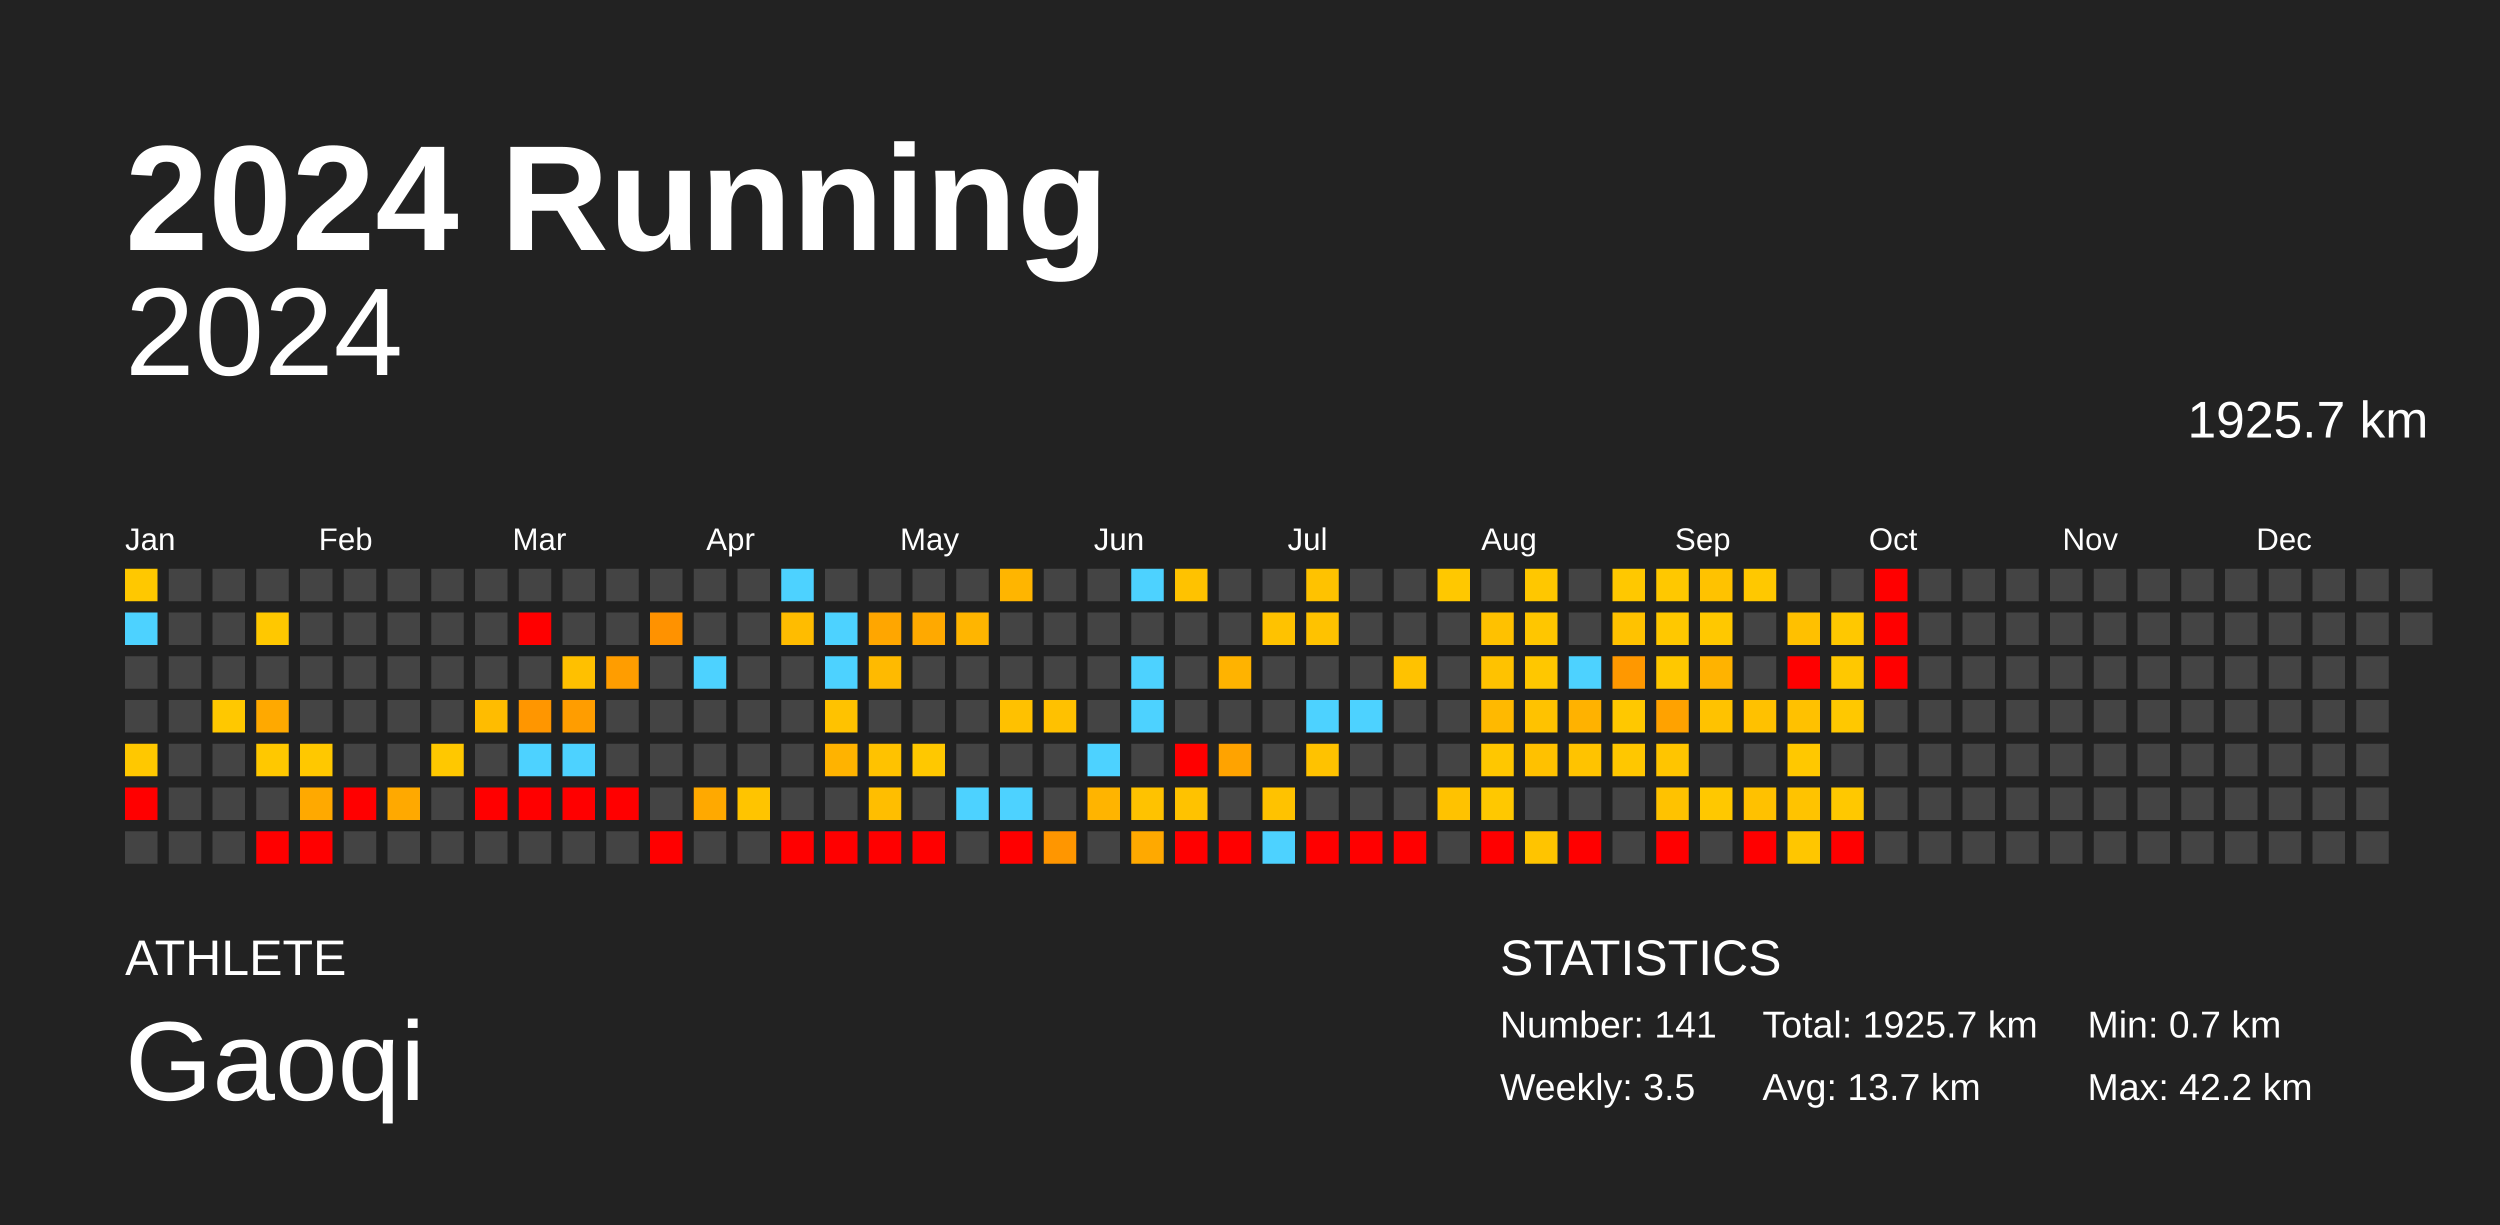
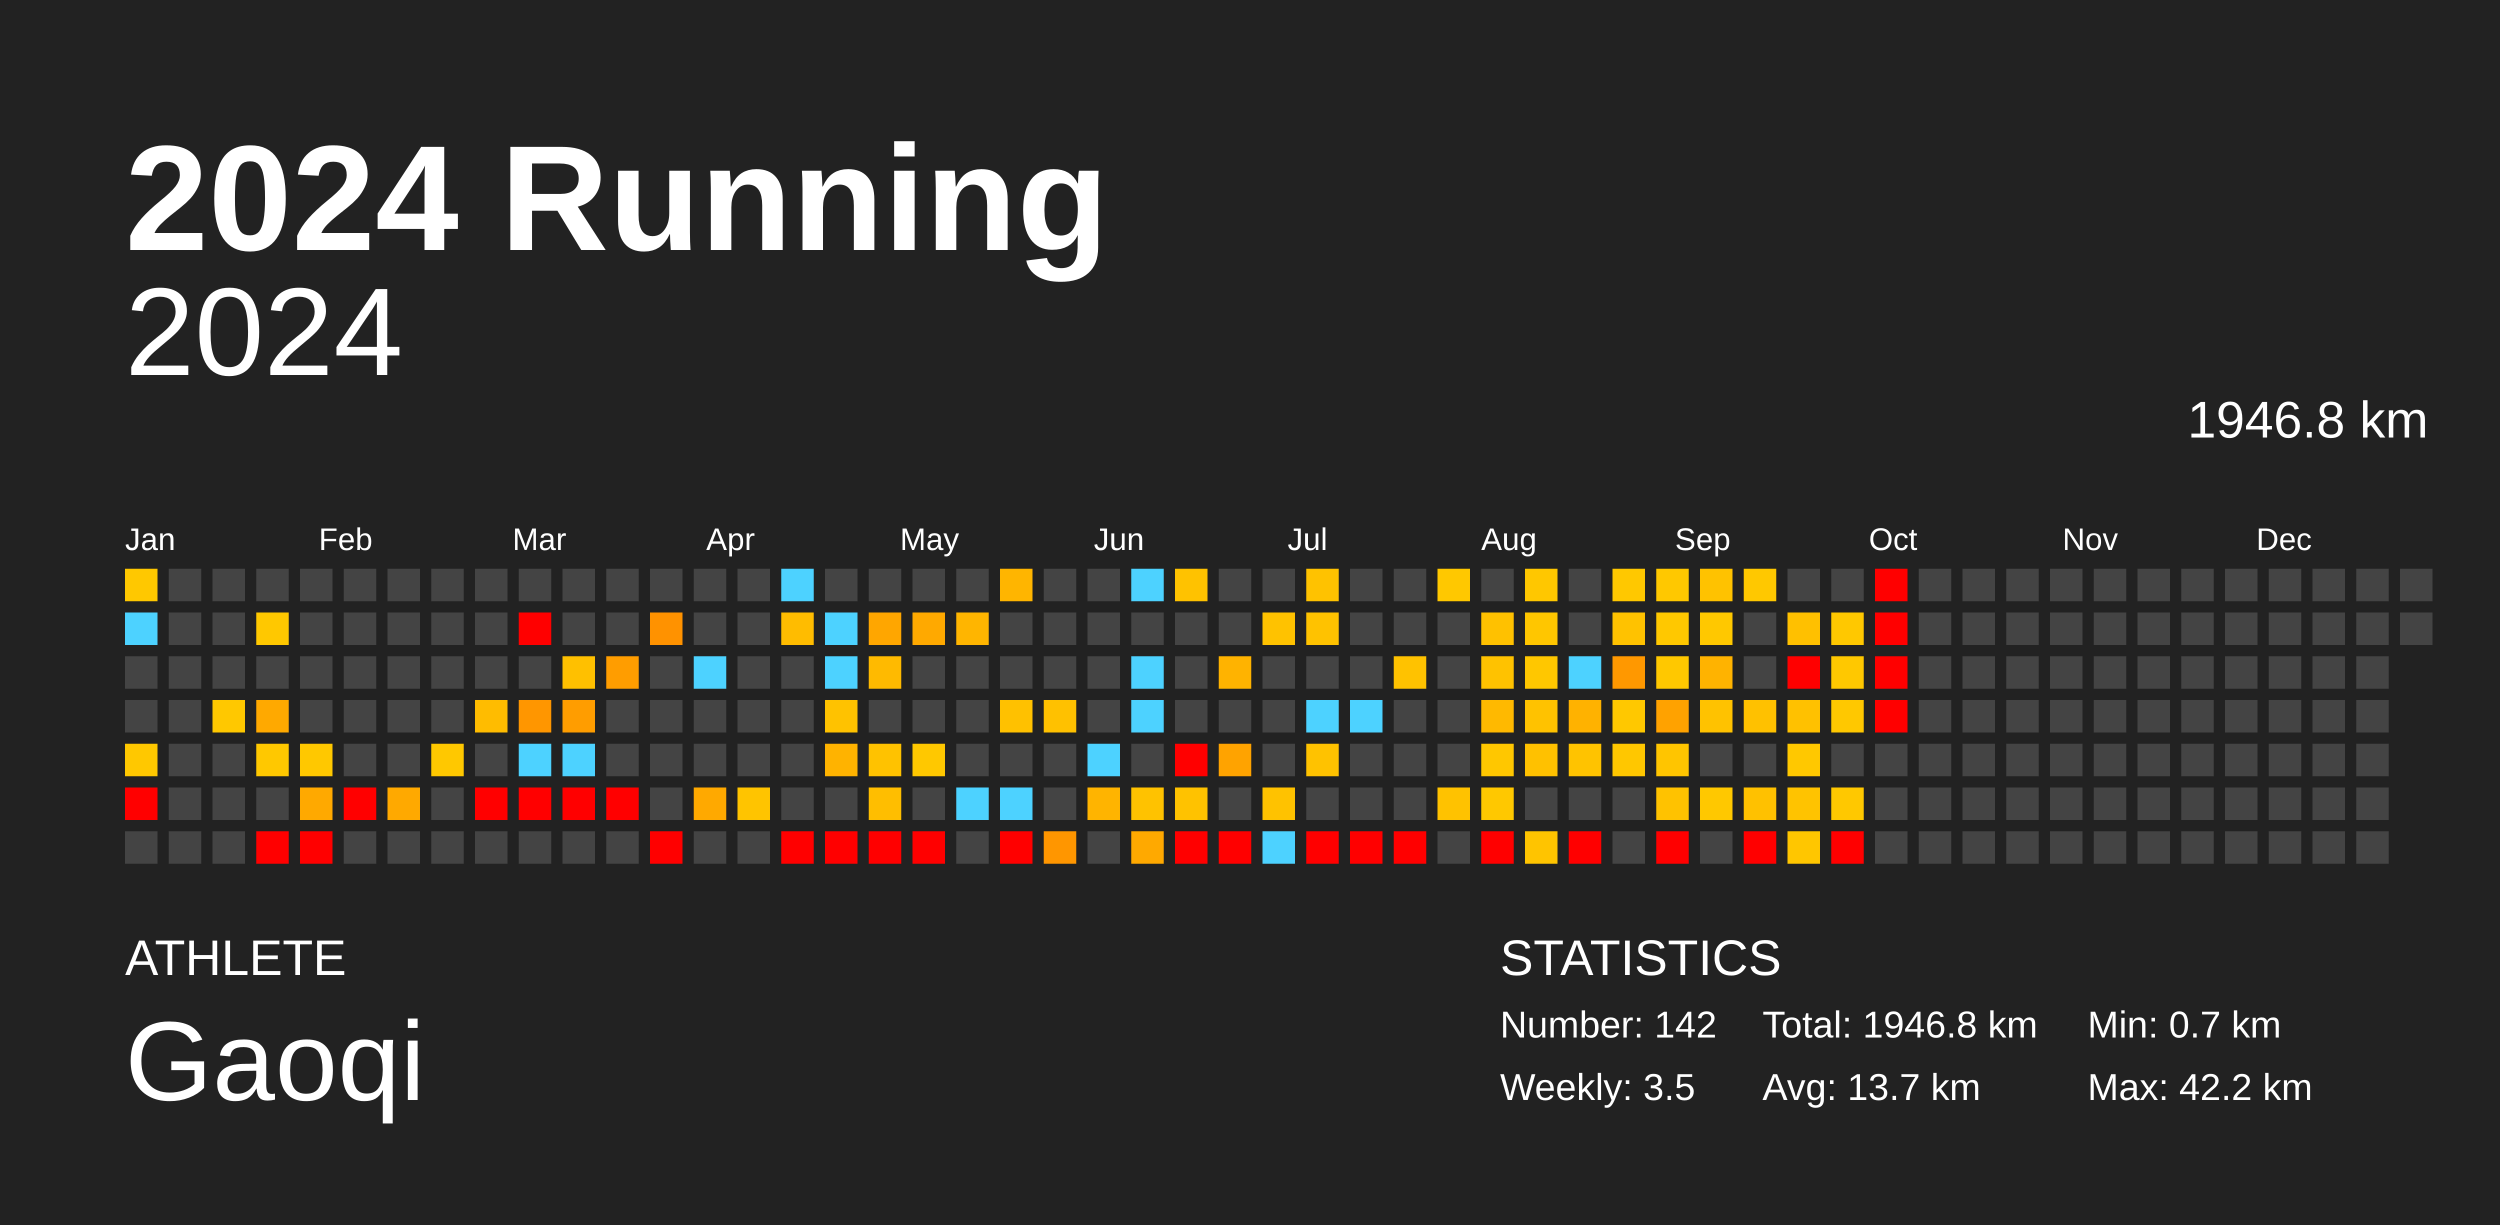
<svg xmlns="http://www.w3.org/2000/svg" baseProfile="full" height="98mm" version="1.1" viewBox="0,0,200,98" width="200mm">
  <defs />
  <rect fill="#222222" height="98" width="200" x="0" y="0" />
  <text fill="#FFFFFF" style="font-size:12px; font-family:Arial; font-weight:bold;" x="10" y="20">2024 Running</text>
  <text fill="#FFFFFF" style="font-size:4px; font-family:Arial" x="10" y="78">ATHLETE</text>
  <text fill="#FFFFFF" style="font-size:9px; font-family:Arial" x="10" y="88">Gaoqi</text>
  <text fill="#FFFFFF" style="font-size:4px; font-family:Arial" x="120" y="78">STATISTICS</text>
-   <text fill="#FFFFFF" style="font-size:3px; font-family:Arial" x="120" y="83">Number: 141</text>
+   <text fill="#FFFFFF" style="font-size:3px; font-family:Arial" x="120" y="83">Number: 142</text>
  <text fill="#FFFFFF" style="font-size:3px; font-family:Arial" x="120" y="88">Weekly: 3.5</text>
-   <text fill="#FFFFFF" style="font-size:3px; font-family:Arial" x="141" y="83">Total: 1925.7 km</text>
+   <text fill="#FFFFFF" style="font-size:3px; font-family:Arial" x="141" y="83">Total: 1946.8 km</text>
  <text fill="#FFFFFF" style="font-size:3px; font-family:Arial" x="141" y="88">Avg: 13.7 km</text>
  <text fill="#FFFFFF" style="font-size:3px; font-family:Arial" x="167" y="83">Min: 0.7 km</text>
  <text fill="#FFFFFF" style="font-size:3px; font-family:Arial" x="167" y="88">Max: 42.2 km</text>
  <text alignment-baseline="hanging" fill="#FFFFFF" style="font-size:10.0px; font-family:Arial;" x="10" y="30">2024</text>
-   <text alignment-baseline="hanging" fill="#FFFFFF" style="font-size:4.125px; font-family:Arial;" x="175" y="35">1925.7 km</text>
+   <text alignment-baseline="hanging" fill="#FFFFFF" style="font-size:4.125px; font-family:Arial;" x="175" y="35">1946.8 km</text>
  <text fill="#FFFFFF" style="font-size:2.5px; font-family:Arial" x="10.0" y="44">Jan</text>
  <text fill="#FFFFFF" style="font-size:2.5px; font-family:Arial" x="25.5" y="44">Feb</text>
  <text fill="#FFFFFF" style="font-size:2.5px; font-family:Arial" x="41.0" y="44">Mar</text>
  <text fill="#FFFFFF" style="font-size:2.5px; font-family:Arial" x="56.5" y="44">Apr</text>
  <text fill="#FFFFFF" style="font-size:2.5px; font-family:Arial" x="72.0" y="44">May</text>
  <text fill="#FFFFFF" style="font-size:2.5px; font-family:Arial" x="87.5" y="44">Jun</text>
  <text fill="#FFFFFF" style="font-size:2.5px; font-family:Arial" x="103.0" y="44">Jul</text>
  <text fill="#FFFFFF" style="font-size:2.5px; font-family:Arial" x="118.5" y="44">Aug</text>
  <text fill="#FFFFFF" style="font-size:2.5px; font-family:Arial" x="134.0" y="44">Sep</text>
  <text fill="#FFFFFF" style="font-size:2.5px; font-family:Arial" x="149.5" y="44">Oct</text>
  <text fill="#FFFFFF" style="font-size:2.5px; font-family:Arial" x="165.0" y="44">Nov</text>
  <text fill="#FFFFFF" style="font-size:2.5px; font-family:Arial" x="180.5" y="44">Dec</text>
  <rect fill="#ffc800" height="2.6" width="2.6" x="10.0" y="45.5" />
  <rect fill="#4dd2ff" height="2.6" width="2.6" x="10.0" y="49.0" />
  <rect fill="#444444" height="2.6" width="2.6" x="10.0" y="52.5" />
  <rect fill="#444444" height="2.6" width="2.6" x="10.0" y="56.0" />
  <rect fill="#ffc800" height="2.6" width="2.6" x="10.0" y="59.5" />
  <rect fill="red" height="2.6" width="2.6" x="10.0" y="63.0" />
  <rect fill="#444444" height="2.6" width="2.6" x="10.0" y="66.5" />
  <rect fill="#444444" height="2.6" width="2.6" x="13.5" y="45.5" />
  <rect fill="#444444" height="2.6" width="2.6" x="13.5" y="49.0" />
  <rect fill="#444444" height="2.6" width="2.6" x="13.5" y="52.5" />
  <rect fill="#444444" height="2.6" width="2.6" x="13.5" y="56.0" />
  <rect fill="#444444" height="2.6" width="2.6" x="13.5" y="59.5" />
  <rect fill="#444444" height="2.6" width="2.6" x="13.5" y="63.0" />
  <rect fill="#444444" height="2.6" width="2.6" x="13.5" y="66.5" />
  <rect fill="#444444" height="2.6" width="2.6" x="17.0" y="45.5" />
  <rect fill="#444444" height="2.6" width="2.6" x="17.0" y="49.0" />
  <rect fill="#444444" height="2.6" width="2.6" x="17.0" y="52.5" />
  <rect fill="#ffc800" height="2.6" width="2.6" x="17.0" y="56.0" />
  <rect fill="#444444" height="2.6" width="2.6" x="17.0" y="59.5" />
  <rect fill="#444444" height="2.6" width="2.6" x="17.0" y="63.0" />
  <rect fill="#444444" height="2.6" width="2.6" x="17.0" y="66.5" />
  <rect fill="#444444" height="2.6" width="2.6" x="20.5" y="45.5" />
  <rect fill="#ffc800" height="2.6" width="2.6" x="20.5" y="49.0" />
  <rect fill="#444444" height="2.6" width="2.6" x="20.5" y="52.5" />
  <rect fill="#ffa900" height="2.6" width="2.6" x="20.5" y="56.0" />
  <rect fill="#ffc800" height="2.6" width="2.6" x="20.5" y="59.5" />
  <rect fill="#444444" height="2.6" width="2.6" x="20.5" y="63.0" />
  <rect fill="red" height="2.6" width="2.6" x="20.5" y="66.5" />
  <rect fill="#444444" height="2.6" width="2.6" x="24.0" y="45.5" />
  <rect fill="#444444" height="2.6" width="2.6" x="24.0" y="49.0" />
  <rect fill="#444444" height="2.6" width="2.6" x="24.0" y="52.5" />
  <rect fill="#444444" height="2.6" width="2.6" x="24.0" y="56.0" />
  <rect fill="#ffc800" height="2.6" width="2.6" x="24.0" y="59.5" />
  <rect fill="#ffa900" height="2.6" width="2.6" x="24.0" y="63.0" />
  <rect fill="red" height="2.6" width="2.6" x="24.0" y="66.5" />
  <rect fill="#444444" height="2.6" width="2.6" x="27.5" y="45.5" />
  <rect fill="#444444" height="2.6" width="2.6" x="27.5" y="49.0" />
  <rect fill="#444444" height="2.6" width="2.6" x="27.5" y="52.5" />
  <rect fill="#444444" height="2.6" width="2.6" x="27.5" y="56.0" />
  <rect fill="#444444" height="2.6" width="2.6" x="27.5" y="59.5" />
  <rect fill="red" height="2.6" width="2.6" x="27.5" y="63.0" />
  <rect fill="#444444" height="2.6" width="2.6" x="27.5" y="66.5" />
  <rect fill="#444444" height="2.6" width="2.6" x="31.0" y="45.5" />
  <rect fill="#444444" height="2.6" width="2.6" x="31.0" y="49.0" />
  <rect fill="#444444" height="2.6" width="2.6" x="31.0" y="52.5" />
  <rect fill="#444444" height="2.6" width="2.6" x="31.0" y="56.0" />
  <rect fill="#444444" height="2.6" width="2.6" x="31.0" y="59.5" />
  <rect fill="#ffa900" height="2.6" width="2.6" x="31.0" y="63.0" />
  <rect fill="#444444" height="2.6" width="2.6" x="31.0" y="66.5" />
  <rect fill="#444444" height="2.6" width="2.6" x="34.5" y="45.5" />
  <rect fill="#444444" height="2.6" width="2.6" x="34.5" y="49.0" />
  <rect fill="#444444" height="2.6" width="2.6" x="34.5" y="52.5" />
  <rect fill="#444444" height="2.6" width="2.6" x="34.5" y="56.0" />
  <rect fill="#ffc800" height="2.6" width="2.6" x="34.5" y="59.5" />
  <rect fill="#444444" height="2.6" width="2.6" x="34.5" y="63.0" />
  <rect fill="#444444" height="2.6" width="2.6" x="34.5" y="66.5" />
  <rect fill="#444444" height="2.6" width="2.6" x="38.0" y="45.5" />
  <rect fill="#444444" height="2.6" width="2.6" x="38.0" y="49.0" />
  <rect fill="#444444" height="2.6" width="2.6" x="38.0" y="52.5" />
  <rect fill="#ffbc00" height="2.6" width="2.6" x="38.0" y="56.0" />
  <rect fill="#444444" height="2.6" width="2.6" x="38.0" y="59.5" />
  <rect fill="red" height="2.6" width="2.6" x="38.0" y="63.0" />
  <rect fill="#444444" height="2.6" width="2.6" x="38.0" y="66.5" />
  <rect fill="#444444" height="2.6" width="2.6" x="41.5" y="45.5" />
  <rect fill="red" height="2.6" width="2.6" x="41.5" y="49.0" />
  <rect fill="#444444" height="2.6" width="2.6" x="41.5" y="52.5" />
  <rect fill="#ff9600" height="2.6" width="2.6" x="41.5" y="56.0" />
  <rect fill="#4dd2ff" height="2.6" width="2.6" x="41.5" y="59.5" />
  <rect fill="red" height="2.6" width="2.6" x="41.5" y="63.0" />
  <rect fill="#444444" height="2.6" width="2.6" x="41.5" y="66.5" />
  <rect fill="#444444" height="2.6" width="2.6" x="45.0" y="45.5" />
  <rect fill="#444444" height="2.6" width="2.6" x="45.0" y="49.0" />
  <rect fill="#ffc000" height="2.6" width="2.6" x="45.0" y="52.5" />
  <rect fill="#ff9d00" height="2.6" width="2.6" x="45.0" y="56.0" />
  <rect fill="#4dd2ff" height="2.6" width="2.6" x="45.0" y="59.5" />
  <rect fill="red" height="2.6" width="2.6" x="45.0" y="63.0" />
  <rect fill="#444444" height="2.6" width="2.6" x="45.0" y="66.5" />
  <rect fill="#444444" height="2.6" width="2.6" x="48.5" y="45.5" />
  <rect fill="#444444" height="2.6" width="2.6" x="48.5" y="49.0" />
  <rect fill="#ff9d00" height="2.6" width="2.6" x="48.5" y="52.5" />
  <rect fill="#444444" height="2.6" width="2.6" x="48.5" y="56.0" />
  <rect fill="#444444" height="2.6" width="2.6" x="48.5" y="59.5" />
  <rect fill="red" height="2.6" width="2.6" x="48.5" y="63.0" />
  <rect fill="#444444" height="2.6" width="2.6" x="48.5" y="66.5" />
  <rect fill="#444444" height="2.6" width="2.6" x="52.0" y="45.5" />
  <rect fill="#ff9200" height="2.6" width="2.6" x="52.0" y="49.0" />
  <rect fill="#444444" height="2.6" width="2.6" x="52.0" y="52.5" />
  <rect fill="#444444" height="2.6" width="2.6" x="52.0" y="56.0" />
  <rect fill="#444444" height="2.6" width="2.6" x="52.0" y="59.5" />
  <rect fill="#444444" height="2.6" width="2.6" x="52.0" y="63.0" />
  <rect fill="red" height="2.6" width="2.6" x="52.0" y="66.5" />
  <rect fill="#444444" height="2.6" width="2.6" x="55.5" y="45.5" />
  <rect fill="#444444" height="2.6" width="2.6" x="55.5" y="49.0" />
  <rect fill="#4dd2ff" height="2.6" width="2.6" x="55.5" y="52.5" />
  <rect fill="#444444" height="2.6" width="2.6" x="55.5" y="56.0" />
  <rect fill="#444444" height="2.6" width="2.6" x="55.5" y="59.5" />
  <rect fill="#ffa900" height="2.6" width="2.6" x="55.5" y="63.0" />
  <rect fill="#444444" height="2.6" width="2.6" x="55.5" y="66.5" />
  <rect fill="#444444" height="2.6" width="2.6" x="59.0" y="45.5" />
  <rect fill="#444444" height="2.6" width="2.6" x="59.0" y="49.0" />
  <rect fill="#444444" height="2.6" width="2.6" x="59.0" y="52.5" />
  <rect fill="#444444" height="2.6" width="2.6" x="59.0" y="56.0" />
  <rect fill="#444444" height="2.6" width="2.6" x="59.0" y="59.5" />
  <rect fill="#ffc400" height="2.6" width="2.6" x="59.0" y="63.0" />
  <rect fill="#444444" height="2.6" width="2.6" x="59.0" y="66.5" />
  <rect fill="#4dd2ff" height="2.6" width="2.6" x="62.5" y="45.5" />
  <rect fill="#ffbc00" height="2.6" width="2.6" x="62.5" y="49.0" />
  <rect fill="#444444" height="2.6" width="2.6" x="62.5" y="52.5" />
  <rect fill="#444444" height="2.6" width="2.6" x="62.5" y="56.0" />
  <rect fill="#444444" height="2.6" width="2.6" x="62.5" y="59.5" />
  <rect fill="#444444" height="2.6" width="2.6" x="62.5" y="63.0" />
  <rect fill="red" height="2.6" width="2.6" x="62.5" y="66.5" />
  <rect fill="#444444" height="2.6" width="2.6" x="66.0" y="45.5" />
  <rect fill="#4dd2ff" height="2.6" width="2.6" x="66.0" y="49.0" />
  <rect fill="#4dd2ff" height="2.6" width="2.6" x="66.0" y="52.5" />
  <rect fill="#ffc200" height="2.6" width="2.6" x="66.0" y="56.0" />
  <rect fill="#ffb300" height="2.6" width="2.6" x="66.0" y="59.5" />
  <rect fill="#444444" height="2.6" width="2.6" x="66.0" y="63.0" />
  <rect fill="red" height="2.6" width="2.6" x="66.0" y="66.5" />
  <rect fill="#444444" height="2.6" width="2.6" x="69.5" y="45.5" />
  <rect fill="#ffa600" height="2.6" width="2.6" x="69.5" y="49.0" />
  <rect fill="#ffba00" height="2.6" width="2.6" x="69.5" y="52.5" />
  <rect fill="#444444" height="2.6" width="2.6" x="69.5" y="56.0" />
  <rect fill="#ffc200" height="2.6" width="2.6" x="69.5" y="59.5" />
  <rect fill="#ffbe00" height="2.6" width="2.6" x="69.5" y="63.0" />
  <rect fill="red" height="2.6" width="2.6" x="69.5" y="66.5" />
  <rect fill="#444444" height="2.6" width="2.6" x="73.0" y="45.5" />
  <rect fill="#ffa900" height="2.6" width="2.6" x="73.0" y="49.0" />
  <rect fill="#444444" height="2.6" width="2.6" x="73.0" y="52.5" />
  <rect fill="#444444" height="2.6" width="2.6" x="73.0" y="56.0" />
  <rect fill="#ffc800" height="2.6" width="2.6" x="73.0" y="59.5" />
  <rect fill="#444444" height="2.6" width="2.6" x="73.0" y="63.0" />
  <rect fill="red" height="2.6" width="2.6" x="73.0" y="66.5" />
  <rect fill="#444444" height="2.6" width="2.6" x="76.5" y="45.5" />
  <rect fill="#ffb500" height="2.6" width="2.6" x="76.5" y="49.0" />
  <rect fill="#444444" height="2.6" width="2.6" x="76.5" y="52.5" />
  <rect fill="#444444" height="2.6" width="2.6" x="76.5" y="56.0" />
  <rect fill="#444444" height="2.6" width="2.6" x="76.5" y="59.5" />
  <rect fill="#4dd2ff" height="2.6" width="2.6" x="76.5" y="63.0" />
  <rect fill="#444444" height="2.6" width="2.6" x="76.5" y="66.5" />
  <rect fill="#ffb500" height="2.6" width="2.6" x="80.0" y="45.5" />
  <rect fill="#444444" height="2.6" width="2.6" x="80.0" y="49.0" />
  <rect fill="#444444" height="2.6" width="2.6" x="80.0" y="52.5" />
  <rect fill="#ffc100" height="2.6" width="2.6" x="80.0" y="56.0" />
  <rect fill="#444444" height="2.6" width="2.6" x="80.0" y="59.5" />
  <rect fill="#4dd2ff" height="2.6" width="2.6" x="80.0" y="63.0" />
  <rect fill="red" height="2.6" width="2.6" x="80.0" y="66.5" />
  <rect fill="#444444" height="2.6" width="2.6" x="83.5" y="45.5" />
  <rect fill="#444444" height="2.6" width="2.6" x="83.5" y="49.0" />
  <rect fill="#444444" height="2.6" width="2.6" x="83.5" y="52.5" />
  <rect fill="#ffc100" height="2.6" width="2.6" x="83.5" y="56.0" />
  <rect fill="#444444" height="2.6" width="2.6" x="83.5" y="59.5" />
  <rect fill="#444444" height="2.6" width="2.6" x="83.5" y="63.0" />
  <rect fill="#ff9600" height="2.6" width="2.6" x="83.5" y="66.5" />
  <rect fill="#444444" height="2.6" width="2.6" x="87.0" y="45.5" />
  <rect fill="#444444" height="2.6" width="2.6" x="87.0" y="49.0" />
  <rect fill="#444444" height="2.6" width="2.6" x="87.0" y="52.5" />
  <rect fill="#444444" height="2.6" width="2.6" x="87.0" y="56.0" />
  <rect fill="#4dd2ff" height="2.6" width="2.6" x="87.0" y="59.5" />
  <rect fill="#ffb400" height="2.6" width="2.6" x="87.0" y="63.0" />
  <rect fill="#444444" height="2.6" width="2.6" x="87.0" y="66.5" />
  <rect fill="#4dd2ff" height="2.6" width="2.6" x="90.5" y="45.5" />
  <rect fill="#444444" height="2.6" width="2.6" x="90.5" y="49.0" />
  <rect fill="#4dd2ff" height="2.6" width="2.6" x="90.5" y="52.5" />
  <rect fill="#4dd2ff" height="2.6" width="2.6" x="90.5" y="56.0" />
  <rect fill="#444444" height="2.6" width="2.6" x="90.5" y="59.5" />
  <rect fill="#ffc200" height="2.6" width="2.6" x="90.5" y="63.0" />
  <rect fill="#ffa900" height="2.6" width="2.6" x="90.5" y="66.5" />
  <rect fill="#ffc200" height="2.6" width="2.6" x="94.0" y="45.5" />
  <rect fill="#444444" height="2.6" width="2.6" x="94.0" y="49.0" />
  <rect fill="#444444" height="2.6" width="2.6" x="94.0" y="52.5" />
  <rect fill="#444444" height="2.6" width="2.6" x="94.0" y="56.0" />
  <rect fill="red" height="2.6" width="2.6" x="94.0" y="59.5" />
  <rect fill="#ffc200" height="2.6" width="2.6" x="94.0" y="63.0" />
  <rect fill="red" height="2.6" width="2.6" x="94.0" y="66.5" />
  <rect fill="#444444" height="2.6" width="2.6" x="97.5" y="45.5" />
  <rect fill="#444444" height="2.6" width="2.6" x="97.5" y="49.0" />
  <rect fill="#ffb300" height="2.6" width="2.6" x="97.5" y="52.5" />
  <rect fill="#444444" height="2.6" width="2.6" x="97.5" y="56.0" />
  <rect fill="#ffa300" height="2.6" width="2.6" x="97.5" y="59.5" />
  <rect fill="#444444" height="2.6" width="2.6" x="97.5" y="63.0" />
  <rect fill="red" height="2.6" width="2.6" x="97.5" y="66.5" />
  <rect fill="#444444" height="2.6" width="2.6" x="101.0" y="45.5" />
  <rect fill="#ffc200" height="2.6" width="2.6" x="101.0" y="49.0" />
  <rect fill="#444444" height="2.6" width="2.6" x="101.0" y="52.5" />
  <rect fill="#444444" height="2.6" width="2.6" x="101.0" y="56.0" />
  <rect fill="#444444" height="2.6" width="2.6" x="101.0" y="59.5" />
  <rect fill="#ffc200" height="2.6" width="2.6" x="101.0" y="63.0" />
  <rect fill="#4dd2ff" height="2.6" width="2.6" x="101.0" y="66.5" />
  <rect fill="#ffc200" height="2.6" width="2.6" x="104.5" y="45.5" />
  <rect fill="#ffc200" height="2.6" width="2.6" x="104.5" y="49.0" />
  <rect fill="#444444" height="2.6" width="2.6" x="104.5" y="52.5" />
  <rect fill="#4dd2ff" height="2.6" width="2.6" x="104.5" y="56.0" />
  <rect fill="#ffc200" height="2.6" width="2.6" x="104.5" y="59.5" />
  <rect fill="#444444" height="2.6" width="2.6" x="104.5" y="63.0" />
  <rect fill="red" height="2.6" width="2.6" x="104.5" y="66.5" />
  <rect fill="#444444" height="2.6" width="2.6" x="108.0" y="45.5" />
  <rect fill="#444444" height="2.6" width="2.6" x="108.0" y="49.0" />
  <rect fill="#444444" height="2.6" width="2.6" x="108.0" y="52.5" />
  <rect fill="#4dd2ff" height="2.6" width="2.6" x="108.0" y="56.0" />
  <rect fill="#444444" height="2.6" width="2.6" x="108.0" y="59.5" />
  <rect fill="#444444" height="2.6" width="2.6" x="108.0" y="63.0" />
  <rect fill="red" height="2.6" width="2.6" x="108.0" y="66.5" />
  <rect fill="#444444" height="2.6" width="2.6" x="111.5" y="45.5" />
  <rect fill="#444444" height="2.6" width="2.6" x="111.5" y="49.0" />
  <rect fill="#ffc200" height="2.6" width="2.6" x="111.5" y="52.5" />
  <rect fill="#444444" height="2.6" width="2.6" x="111.5" y="56.0" />
  <rect fill="#444444" height="2.6" width="2.6" x="111.5" y="59.5" />
  <rect fill="#444444" height="2.6" width="2.6" x="111.5" y="63.0" />
  <rect fill="red" height="2.6" width="2.6" x="111.5" y="66.5" />
  <rect fill="#ffc800" height="2.6" width="2.6" x="115.0" y="45.5" />
  <rect fill="#444444" height="2.6" width="2.6" x="115.0" y="49.0" />
  <rect fill="#444444" height="2.6" width="2.6" x="115.0" y="52.5" />
  <rect fill="#444444" height="2.6" width="2.6" x="115.0" y="56.0" />
  <rect fill="#444444" height="2.6" width="2.6" x="115.0" y="59.5" />
  <rect fill="#ffc200" height="2.6" width="2.6" x="115.0" y="63.0" />
  <rect fill="#444444" height="2.6" width="2.6" x="115.0" y="66.5" />
  <rect fill="#444444" height="2.6" width="2.6" x="118.5" y="45.5" />
  <rect fill="#ffc100" height="2.6" width="2.6" x="118.5" y="49.0" />
  <rect fill="#ffc200" height="2.6" width="2.6" x="118.5" y="52.5" />
  <rect fill="#ffb900" height="2.6" width="2.6" x="118.5" y="56.0" />
  <rect fill="#ffc700" height="2.6" width="2.6" x="118.5" y="59.5" />
  <rect fill="#ffc800" height="2.6" width="2.6" x="118.5" y="63.0" />
  <rect fill="red" height="2.6" width="2.6" x="118.5" y="66.5" />
  <rect fill="#ffc700" height="2.6" width="2.6" x="122.0" y="45.5" />
  <rect fill="#ffc600" height="2.6" width="2.6" x="122.0" y="49.0" />
  <rect fill="#ffc700" height="2.6" width="2.6" x="122.0" y="52.5" />
  <rect fill="#ffc200" height="2.6" width="2.6" x="122.0" y="56.0" />
  <rect fill="#ffc100" height="2.6" width="2.6" x="122.0" y="59.5" />
  <rect fill="#444444" height="2.6" width="2.6" x="122.0" y="63.0" />
  <rect fill="#ffc400" height="2.6" width="2.6" x="122.0" y="66.5" />
  <rect fill="#444444" height="2.6" width="2.6" x="125.5" y="45.5" />
  <rect fill="#444444" height="2.6" width="2.6" x="125.5" y="49.0" />
  <rect fill="#4dd2ff" height="2.6" width="2.6" x="125.5" y="52.5" />
  <rect fill="#ffb200" height="2.6" width="2.6" x="125.5" y="56.0" />
  <rect fill="#ffc300" height="2.6" width="2.6" x="125.5" y="59.5" />
  <rect fill="#444444" height="2.6" width="2.6" x="125.5" y="63.0" />
  <rect fill="red" height="2.6" width="2.6" x="125.5" y="66.5" />
  <rect fill="#ffc800" height="2.6" width="2.6" x="129.0" y="45.5" />
  <rect fill="#ffc200" height="2.6" width="2.6" x="129.0" y="49.0" />
  <rect fill="#ff9800" height="2.6" width="2.6" x="129.0" y="52.5" />
  <rect fill="#ffc800" height="2.6" width="2.6" x="129.0" y="56.0" />
  <rect fill="#ffc700" height="2.6" width="2.6" x="129.0" y="59.5" />
  <rect fill="#444444" height="2.6" width="2.6" x="129.0" y="63.0" />
  <rect fill="#444444" height="2.6" width="2.6" x="129.0" y="66.5" />
  <rect fill="#ffc800" height="2.6" width="2.6" x="132.5" y="45.5" />
  <rect fill="#ffc800" height="2.6" width="2.6" x="132.5" y="49.0" />
  <rect fill="#ffc800" height="2.6" width="2.6" x="132.5" y="52.5" />
  <rect fill="#ffa200" height="2.6" width="2.6" x="132.5" y="56.0" />
  <rect fill="#ffc500" height="2.6" width="2.6" x="132.5" y="59.5" />
  <rect fill="#ffc200" height="2.6" width="2.6" x="132.5" y="63.0" />
  <rect fill="red" height="2.6" width="2.6" x="132.5" y="66.5" />
  <rect fill="#ffc200" height="2.6" width="2.6" x="136.0" y="45.5" />
  <rect fill="#ffc800" height="2.6" width="2.6" x="136.0" y="49.0" />
  <rect fill="#ffb300" height="2.6" width="2.6" x="136.0" y="52.5" />
  <rect fill="#ffc200" height="2.6" width="2.6" x="136.0" y="56.0" />
  <rect fill="#444444" height="2.6" width="2.6" x="136.0" y="59.5" />
  <rect fill="#ffc800" height="2.6" width="2.6" x="136.0" y="63.0" />
  <rect fill="#444444" height="2.6" width="2.6" x="136.0" y="66.5" />
  <rect fill="#ffc800" height="2.6" width="2.6" x="139.5" y="45.5" />
  <rect fill="#444444" height="2.6" width="2.6" x="139.5" y="49.0" />
  <rect fill="#444444" height="2.6" width="2.6" x="139.5" y="52.5" />
  <rect fill="#ffc100" height="2.6" width="2.6" x="139.5" y="56.0" />
  <rect fill="#444444" height="2.6" width="2.6" x="139.5" y="59.5" />
  <rect fill="#ffc100" height="2.6" width="2.6" x="139.5" y="63.0" />
  <rect fill="red" height="2.6" width="2.6" x="139.5" y="66.5" />
  <rect fill="#444444" height="2.6" width="2.6" x="143.0" y="45.5" />
  <rect fill="#ffc000" height="2.6" width="2.6" x="143.0" y="49.0" />
  <rect fill="red" height="2.6" width="2.6" x="143.0" y="52.5" />
  <rect fill="#ffc100" height="2.6" width="2.6" x="143.0" y="56.0" />
  <rect fill="#ffc800" height="2.6" width="2.6" x="143.0" y="59.5" />
  <rect fill="#ffc300" height="2.6" width="2.6" x="143.0" y="63.0" />
  <rect fill="#ffc600" height="2.6" width="2.6" x="143.0" y="66.5" />
  <rect fill="#444444" height="2.6" width="2.6" x="146.5" y="45.5" />
  <rect fill="#ffc800" height="2.6" width="2.6" x="146.5" y="49.0" />
  <rect fill="#ffc800" height="2.6" width="2.6" x="146.5" y="52.5" />
  <rect fill="#ffc800" height="2.6" width="2.6" x="146.5" y="56.0" />
  <rect fill="#444444" height="2.6" width="2.6" x="146.5" y="59.5" />
  <rect fill="#ffc800" height="2.6" width="2.6" x="146.5" y="63.0" />
  <rect fill="red" height="2.6" width="2.6" x="146.5" y="66.5" />
  <rect fill="red" height="2.6" width="2.6" x="150.0" y="45.5" />
  <rect fill="red" height="2.6" width="2.6" x="150.0" y="49.0" />
  <rect fill="red" height="2.6" width="2.6" x="150.0" y="52.5" />
-   <rect fill="#444444" height="2.6" width="2.6" x="150.0" y="56.0" />
+   <rect fill="red" height="2.6" width="2.6" x="150.0" y="56.0" />
  <rect fill="#444444" height="2.6" width="2.6" x="150.0" y="59.5" />
  <rect fill="#444444" height="2.6" width="2.6" x="150.0" y="63.0" />
  <rect fill="#444444" height="2.6" width="2.6" x="150.0" y="66.5" />
  <rect fill="#444444" height="2.6" width="2.6" x="153.5" y="45.5" />
  <rect fill="#444444" height="2.6" width="2.6" x="153.5" y="49.0" />
  <rect fill="#444444" height="2.6" width="2.6" x="153.5" y="52.5" />
  <rect fill="#444444" height="2.6" width="2.6" x="153.5" y="56.0" />
  <rect fill="#444444" height="2.6" width="2.6" x="153.5" y="59.5" />
  <rect fill="#444444" height="2.6" width="2.6" x="153.5" y="63.0" />
  <rect fill="#444444" height="2.6" width="2.6" x="153.5" y="66.5" />
  <rect fill="#444444" height="2.6" width="2.6" x="157.0" y="45.5" />
  <rect fill="#444444" height="2.6" width="2.6" x="157.0" y="49.0" />
  <rect fill="#444444" height="2.6" width="2.6" x="157.0" y="52.5" />
  <rect fill="#444444" height="2.6" width="2.6" x="157.0" y="56.0" />
  <rect fill="#444444" height="2.6" width="2.6" x="157.0" y="59.5" />
  <rect fill="#444444" height="2.6" width="2.6" x="157.0" y="63.0" />
  <rect fill="#444444" height="2.6" width="2.6" x="157.0" y="66.5" />
  <rect fill="#444444" height="2.6" width="2.6" x="160.5" y="45.5" />
  <rect fill="#444444" height="2.6" width="2.6" x="160.5" y="49.0" />
  <rect fill="#444444" height="2.6" width="2.6" x="160.5" y="52.5" />
  <rect fill="#444444" height="2.6" width="2.6" x="160.5" y="56.0" />
  <rect fill="#444444" height="2.6" width="2.6" x="160.5" y="59.5" />
  <rect fill="#444444" height="2.6" width="2.6" x="160.5" y="63.0" />
  <rect fill="#444444" height="2.6" width="2.6" x="160.5" y="66.5" />
  <rect fill="#444444" height="2.6" width="2.6" x="164.0" y="45.5" />
  <rect fill="#444444" height="2.6" width="2.6" x="164.0" y="49.0" />
  <rect fill="#444444" height="2.6" width="2.6" x="164.0" y="52.5" />
  <rect fill="#444444" height="2.6" width="2.6" x="164.0" y="56.0" />
  <rect fill="#444444" height="2.6" width="2.6" x="164.0" y="59.5" />
  <rect fill="#444444" height="2.6" width="2.6" x="164.0" y="63.0" />
  <rect fill="#444444" height="2.6" width="2.6" x="164.0" y="66.5" />
  <rect fill="#444444" height="2.6" width="2.6" x="167.5" y="45.5" />
  <rect fill="#444444" height="2.6" width="2.6" x="167.5" y="49.0" />
  <rect fill="#444444" height="2.6" width="2.6" x="167.5" y="52.5" />
  <rect fill="#444444" height="2.6" width="2.6" x="167.5" y="56.0" />
  <rect fill="#444444" height="2.6" width="2.6" x="167.5" y="59.5" />
  <rect fill="#444444" height="2.6" width="2.6" x="167.5" y="63.0" />
  <rect fill="#444444" height="2.6" width="2.6" x="167.5" y="66.5" />
  <rect fill="#444444" height="2.6" width="2.6" x="171.0" y="45.5" />
  <rect fill="#444444" height="2.6" width="2.6" x="171.0" y="49.0" />
  <rect fill="#444444" height="2.6" width="2.6" x="171.0" y="52.5" />
  <rect fill="#444444" height="2.6" width="2.6" x="171.0" y="56.0" />
  <rect fill="#444444" height="2.6" width="2.6" x="171.0" y="59.5" />
  <rect fill="#444444" height="2.6" width="2.6" x="171.0" y="63.0" />
  <rect fill="#444444" height="2.6" width="2.6" x="171.0" y="66.5" />
  <rect fill="#444444" height="2.6" width="2.6" x="174.5" y="45.5" />
  <rect fill="#444444" height="2.6" width="2.6" x="174.5" y="49.0" />
  <rect fill="#444444" height="2.6" width="2.6" x="174.5" y="52.5" />
  <rect fill="#444444" height="2.6" width="2.6" x="174.5" y="56.0" />
  <rect fill="#444444" height="2.6" width="2.6" x="174.5" y="59.5" />
  <rect fill="#444444" height="2.6" width="2.6" x="174.5" y="63.0" />
  <rect fill="#444444" height="2.6" width="2.6" x="174.5" y="66.5" />
  <rect fill="#444444" height="2.6" width="2.6" x="178.0" y="45.5" />
  <rect fill="#444444" height="2.6" width="2.6" x="178.0" y="49.0" />
  <rect fill="#444444" height="2.6" width="2.6" x="178.0" y="52.5" />
  <rect fill="#444444" height="2.6" width="2.6" x="178.0" y="56.0" />
  <rect fill="#444444" height="2.6" width="2.6" x="178.0" y="59.5" />
  <rect fill="#444444" height="2.6" width="2.6" x="178.0" y="63.0" />
  <rect fill="#444444" height="2.6" width="2.6" x="178.0" y="66.5" />
  <rect fill="#444444" height="2.6" width="2.6" x="181.5" y="45.5" />
  <rect fill="#444444" height="2.6" width="2.6" x="181.5" y="49.0" />
  <rect fill="#444444" height="2.6" width="2.6" x="181.5" y="52.5" />
  <rect fill="#444444" height="2.6" width="2.6" x="181.5" y="56.0" />
  <rect fill="#444444" height="2.6" width="2.6" x="181.5" y="59.5" />
  <rect fill="#444444" height="2.6" width="2.6" x="181.5" y="63.0" />
  <rect fill="#444444" height="2.6" width="2.6" x="181.5" y="66.5" />
  <rect fill="#444444" height="2.6" width="2.6" x="185.0" y="45.5" />
  <rect fill="#444444" height="2.6" width="2.6" x="185.0" y="49.0" />
  <rect fill="#444444" height="2.6" width="2.6" x="185.0" y="52.5" />
  <rect fill="#444444" height="2.6" width="2.6" x="185.0" y="56.0" />
  <rect fill="#444444" height="2.6" width="2.6" x="185.0" y="59.5" />
  <rect fill="#444444" height="2.6" width="2.6" x="185.0" y="63.0" />
  <rect fill="#444444" height="2.6" width="2.6" x="185.0" y="66.5" />
  <rect fill="#444444" height="2.6" width="2.6" x="188.5" y="45.5" />
  <rect fill="#444444" height="2.6" width="2.6" x="188.5" y="49.0" />
  <rect fill="#444444" height="2.6" width="2.6" x="188.5" y="52.5" />
  <rect fill="#444444" height="2.6" width="2.6" x="188.5" y="56.0" />
  <rect fill="#444444" height="2.6" width="2.6" x="188.5" y="59.5" />
  <rect fill="#444444" height="2.6" width="2.6" x="188.5" y="63.0" />
  <rect fill="#444444" height="2.6" width="2.6" x="188.5" y="66.5" />
  <rect fill="#444444" height="2.6" width="2.6" x="192.0" y="45.5" />
  <rect fill="#444444" height="2.6" width="2.6" x="192.0" y="49.0" />
</svg>
